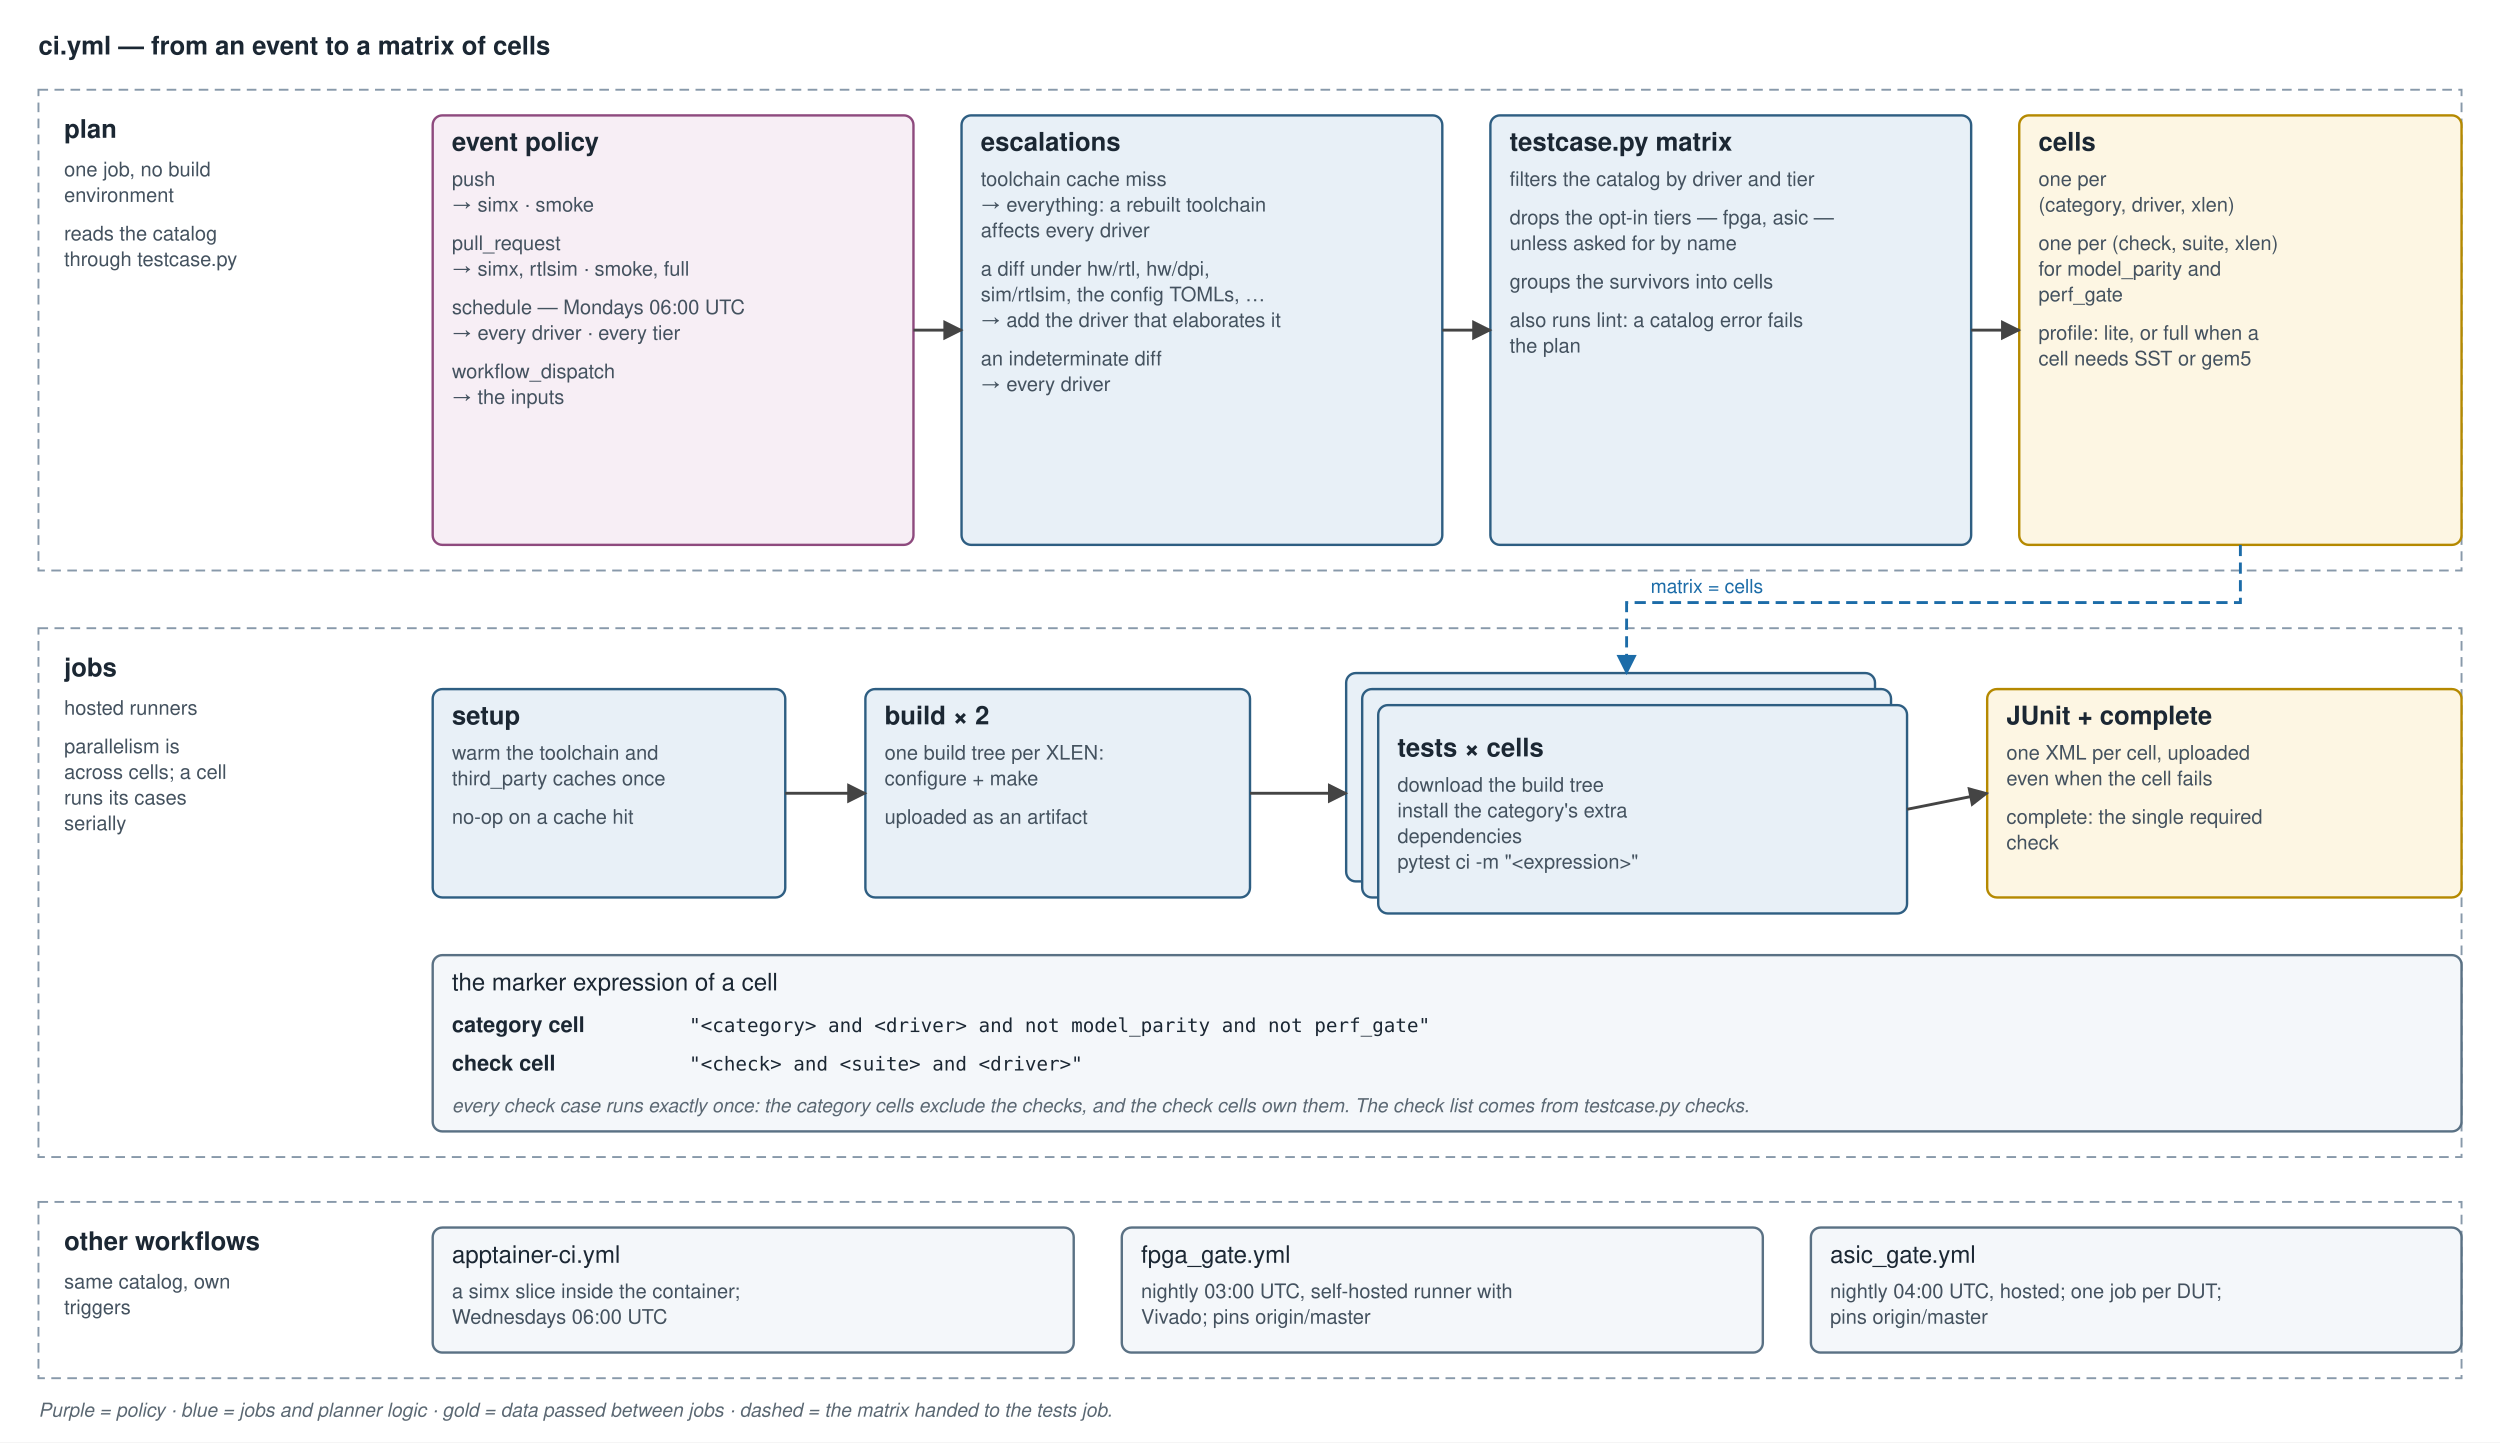
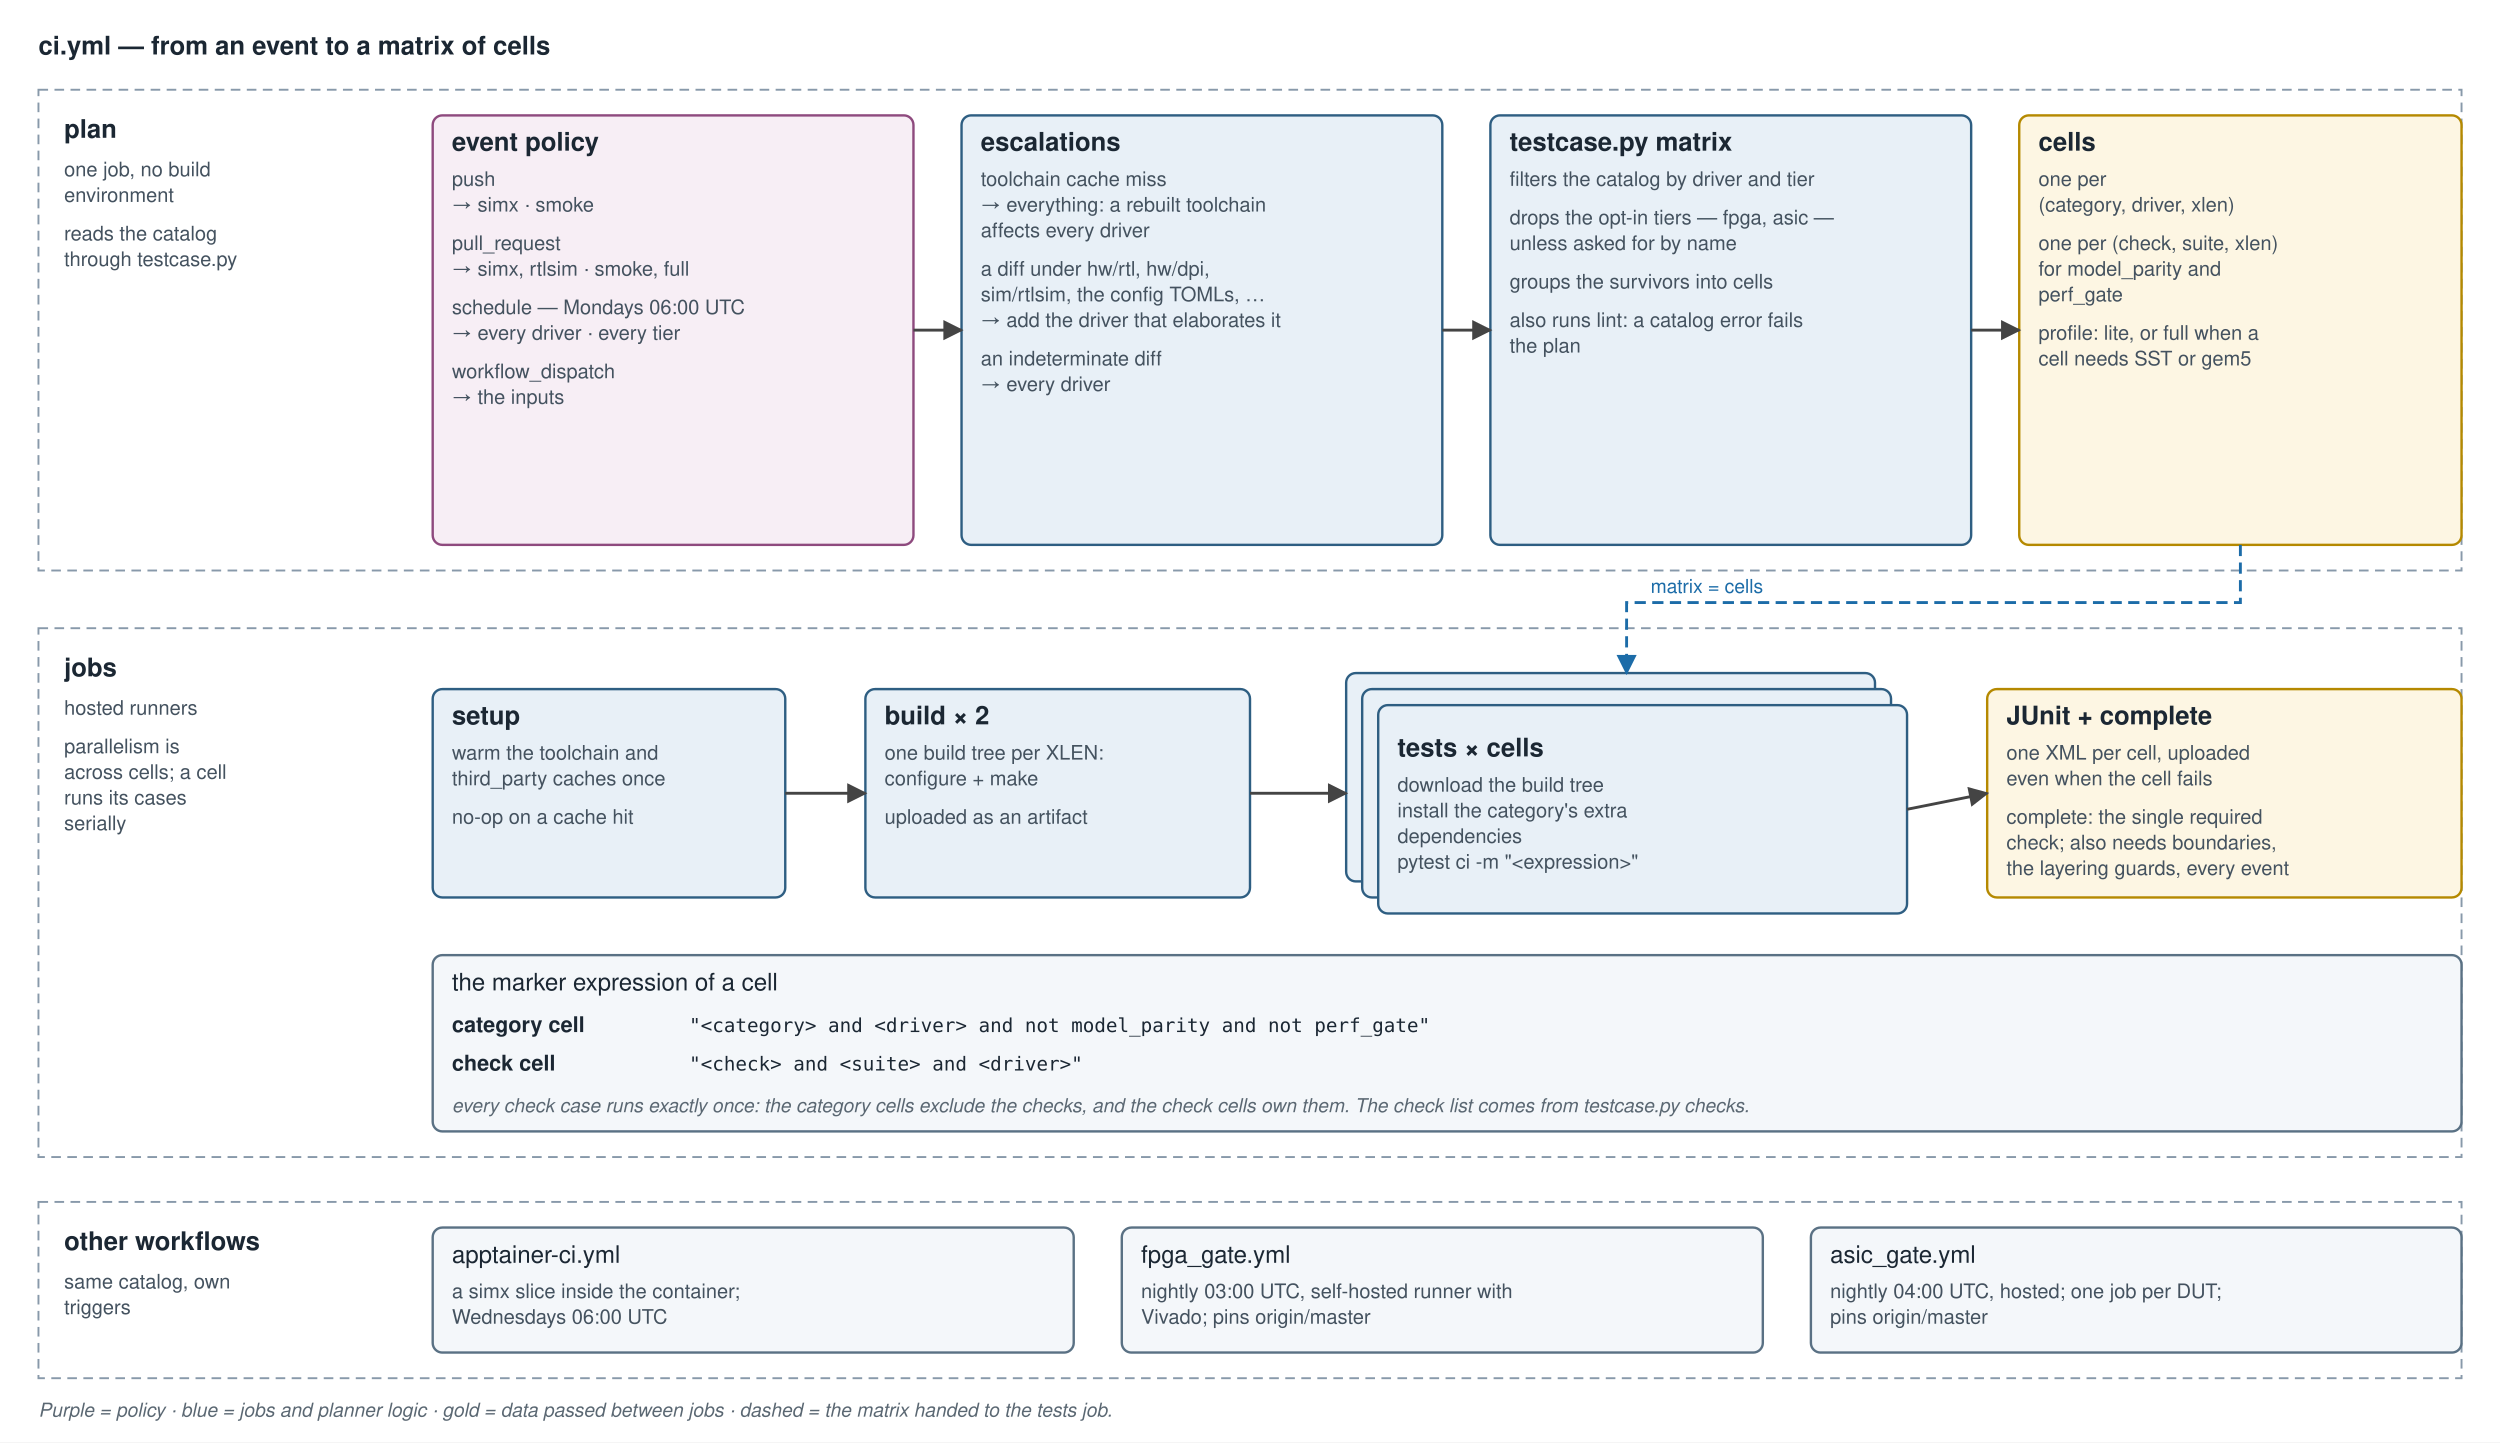
<svg xmlns="http://www.w3.org/2000/svg" viewBox="0 0 1560 900" font-family="Helvetica, Arial, sans-serif">
  <defs>
    <marker id="arr" viewBox="0 0 10 10" refX="9" refY="5" markerWidth="7" markerHeight="7" orient="auto-start-reverse">
      <path d="M0,0 L10,5 L0,10 z" fill="#444" />
    </marker>
    <marker id="arrb" viewBox="0 0 10 10" refX="9" refY="5" markerWidth="7" markerHeight="7" orient="auto-start-reverse">
      <path d="M0,0 L10,5 L0,10 z" fill="#1c6ca8" />
    </marker>
    <marker id="arrg" viewBox="0 0 10 10" refX="9" refY="5" markerWidth="7" markerHeight="7" orient="auto-start-reverse">
      <path d="M0,0 L10,5 L0,10 z" fill="#b58900" />
    </marker>
  </defs>
  <style>
    .box     { fill:#f4f7fa; stroke:#5a7184; stroke-width:1.5; }
    .unit    { fill:#e8f0f7; stroke:#2e5e82; stroke-width:1.5; }
    .mem     { fill:#fdf6e3; stroke:#b58900; stroke-width:1.5; }
    .sw      { fill:#eef7ee; stroke:#3a7d44; stroke-width:1.5; }
    .core    { fill:#f7eef5; stroke:#8e4a7e; stroke-width:1.5; }
    .pe      { fill:#ffffff; stroke:#2e5e82; stroke-width:1.2; }
    .none    { fill:#fafafa; stroke:#9aa5af; stroke-width:1.2; stroke-dasharray:5 4; }
    .grp     { fill:none; stroke:#8899aa; stroke-width:1.2; stroke-dasharray:6 4; }
    .t       { fill:#1b2733; font-size:15px; }
    .tb      { fill:#1b2733; font-size:16px; font-weight:bold; }
    .th      { fill:#1b2733; font-size:13.5px; font-weight:bold; }
    .ts      { fill:#44525f; font-size:12.5px; }
    .tt      { fill:#5a6772; font-size:12px; font-style:italic; }
    .mono    { font-family:'SF Mono',Consolas,monospace; font-size:12px; fill:#1b2733; }
    .flow    { stroke:#444; stroke-width:1.8; fill:none; marker-end:url(#arr); }
    .flowb   { stroke:#1c6ca8; stroke-width:1.8; fill:none; marker-end:url(#arrb); stroke-dasharray:7 4; }
    .flowg   { stroke:#b58900; stroke-width:1.8; fill:none; marker-end:url(#arrg); }
    .lbl     { fill:#1c6ca8; font-size:12px; }
    .lbg     { fill:#8a6d00; font-size:12px; }
    .lbk     { fill:#44525f; font-size:12px; }
    .rule    { stroke:#d5dce3; stroke-width:1; }
  </style>
  <rect x="0" y="0" width="1560" height="900" fill="#ffffff" />
  <text x="24" y="34" class="tb" font-size="20">ci.yml — from an event to a matrix of cells</text>
  <rect x="24" y="56" width="1512" height="300" class="grp" />
  <text x="40" y="86" class="tb">plan</text>
  <text x="40" y="110" class="ts">one job, no build</text>
  <text x="40" y="126" class="ts">environment</text>
  <text x="40" y="150" class="ts">reads the catalog</text>
  <text x="40" y="166" class="ts">through testcase.py</text>
  <rect x="270" y="72" width="300" height="268" rx="6" class="core" />
  <text x="282" y="94" class="tb">event policy</text>
  <text x="282" y="116" class="ts">push</text>
  <text x="282" y="132" class="ts">→ simx · smoke</text>
  <text x="282" y="156" class="ts">pull_request</text>
  <text x="282" y="172" class="ts">→ simx, rtlsim · smoke, full</text>
  <text x="282" y="196" class="ts">schedule — Mondays 06:00 UTC</text>
  <text x="282" y="212" class="ts">→ every driver · every tier</text>
  <text x="282" y="236" class="ts">workflow_dispatch</text>
  <text x="282" y="252" class="ts">→ the inputs</text>
  <rect x="600" y="72" width="300" height="268" rx="6" class="unit" />
  <text x="612" y="94" class="tb">escalations</text>
  <text x="612" y="116" class="ts">toolchain cache miss</text>
  <text x="612" y="132" class="ts">→ everything: a rebuilt toolchain</text>
  <text x="612" y="148" class="ts">   affects every driver</text>
  <text x="612" y="172" class="ts">a diff under hw/rtl, hw/dpi,</text>
  <text x="612" y="188" class="ts">sim/rtlsim, the config TOMLs, …</text>
  <text x="612" y="204" class="ts">→ add the driver that elaborates it</text>
  <text x="612" y="228" class="ts">an indeterminate diff</text>
  <text x="612" y="244" class="ts">→ every driver</text>
  <rect x="930" y="72" width="300" height="268" rx="6" class="unit" />
  <text x="942" y="94" class="tb">testcase.py matrix</text>
  <text x="942" y="116" class="ts">filters the catalog by driver and tier</text>
  <text x="942" y="140" class="ts">drops the opt-in tiers — fpga, asic —</text>
  <text x="942" y="156" class="ts">unless asked for by name</text>
  <text x="942" y="180" class="ts">groups the survivors into cells</text>
  <text x="942" y="204" class="ts">also runs lint: a catalog error fails</text>
  <text x="942" y="220" class="ts">the plan</text>
  <rect x="1260" y="72" width="276" height="268" rx="6" class="mem" />
  <text x="1272" y="94" class="tb">cells</text>
  <text x="1272" y="116" class="ts">one per</text>
  <text x="1272" y="132" class="ts">(category, driver, xlen)</text>
  <text x="1272" y="156" class="ts">one per (check, suite, xlen)</text>
  <text x="1272" y="172" class="ts">for model_parity and</text>
  <text x="1272" y="188" class="ts">perf_gate</text>
  <text x="1272" y="212" class="ts">profile: lite, or full when a</text>
  <text x="1272" y="228" class="ts">cell needs SST or gem5</text>
  <path d="M 570 206 L 600 206" class="flow" />
  <path d="M 900 206 L 930 206" class="flow" />
  <path d="M 1230 206 L 1260 206" class="flow" />
  <rect x="24" y="392" width="1512" height="330" class="grp" />
  <text x="40" y="422" class="tb">jobs</text>
  <text x="40" y="446" class="ts">hosted runners</text>
  <text x="40" y="470" class="ts">parallelism is</text>
  <text x="40" y="486" class="ts">across cells; a cell</text>
  <text x="40" y="502" class="ts">runs its cases</text>
  <text x="40" y="518" class="ts">serially</text>
  <rect x="270" y="430" width="220" height="130" rx="6" class="unit" />
  <text x="282" y="452" class="tb">setup</text>
  <text x="282" y="474" class="ts">warm the toolchain and</text>
  <text x="282" y="490" class="ts">third_party caches once</text>
  <text x="282" y="514" class="ts">no-op on a cache hit</text>
  <rect x="540" y="430" width="240" height="130" rx="6" class="unit" />
  <text x="552" y="452" class="tb">build × 2</text>
  <text x="552" y="474" class="ts">one build tree per XLEN:</text>
  <text x="552" y="490" class="ts">configure + make</text>
  <text x="552" y="514" class="ts">uploaded as an artifact</text>
  <rect x="840" y="420" width="330" height="130" rx="6" class="unit" />
  <rect x="850" y="430" width="330" height="130" rx="6" class="unit" />
  <rect x="860" y="440" width="330" height="130" rx="6" class="unit" />
  <text x="872" y="472" class="tb">tests × cells</text>
  <text x="872" y="494" class="ts">download the build tree</text>
  <text x="872" y="510" class="ts">install the category's extra</text>
  <text x="872" y="526" class="ts">dependencies</text>
  <text x="872" y="542" class="ts">pytest ci -m "&lt;expression&gt;"</text>
  <rect x="1240" y="430" width="296" height="130" rx="6" class="mem" />
  <text x="1252" y="452" class="tb">JUnit + complete</text>
  <text x="1252" y="474" class="ts">one XML per cell, uploaded</text>
  <text x="1252" y="490" class="ts">even when the cell fails</text>
  <text x="1252" y="514" class="ts">complete: the single required</text>
-   <text x="1252" y="530" class="ts">check</text>
+   <text x="1252" y="530" class="ts">check; also needs boundaries,</text>
+   <text x="1252" y="546" class="ts">the layering guards, every event</text>
  <path d="M 490 495 L 540 495" class="flow" />
  <path d="M 780 495 L 840 495" class="flow" />
  <path d="M 1190 505 L 1240 495" class="flow" />
  <path d="M 1398 340 L 1398 376 L 1015 376 L 1015 420" class="flowb" />
  <text x="1030" y="370" class="lbl">matrix = cells</text>
  <rect x="270" y="596" width="1266" height="110" rx="6" class="box" />
  <text x="282" y="618" class="t">the marker expression of a cell</text>
  <text x="282" y="644" class="th">category cell</text>
  <text x="430" y="644" class="mono">"&lt;category&gt; and &lt;driver&gt; and not model_parity and not perf_gate"</text>
  <text x="282" y="668" class="th">check cell</text>
  <text x="430" y="668" class="mono">"&lt;check&gt; and &lt;suite&gt; and &lt;driver&gt;"</text>
  <text x="282" y="694" class="tt">every check case runs exactly once: the category cells exclude the checks, and the check cells own them. The check list comes from testcase.py checks.</text>
  <rect x="24" y="750" width="1512" height="110" class="grp" />
  <text x="40" y="780" class="tb">other workflows</text>
  <text x="40" y="804" class="ts">same catalog, own</text>
  <text x="40" y="820" class="ts">triggers</text>
  <rect x="270" y="766" width="400" height="78" rx="6" class="box" />
  <text x="282" y="788" class="t">apptainer-ci.yml</text>
  <text x="282" y="810" class="ts">a simx slice inside the container;</text>
  <text x="282" y="826" class="ts">Wednesdays 06:00 UTC</text>
  <rect x="700" y="766" width="400" height="78" rx="6" class="box" />
  <text x="712" y="788" class="t">fpga_gate.yml</text>
  <text x="712" y="810" class="ts">nightly 03:00 UTC, self-hosted runner with</text>
  <text x="712" y="826" class="ts">Vivado; pins origin/master</text>
  <rect x="1130" y="766" width="406" height="78" rx="6" class="box" />
  <text x="1142" y="788" class="t">asic_gate.yml</text>
  <text x="1142" y="810" class="ts">nightly 04:00 UTC, hosted; one job per DUT;</text>
  <text x="1142" y="826" class="ts">pins origin/master</text>
  <text x="24" y="884" class="tt">Purple = policy · blue = jobs and planner logic · gold = data passed between jobs · dashed = the matrix handed to the tests job.</text>
</svg>
